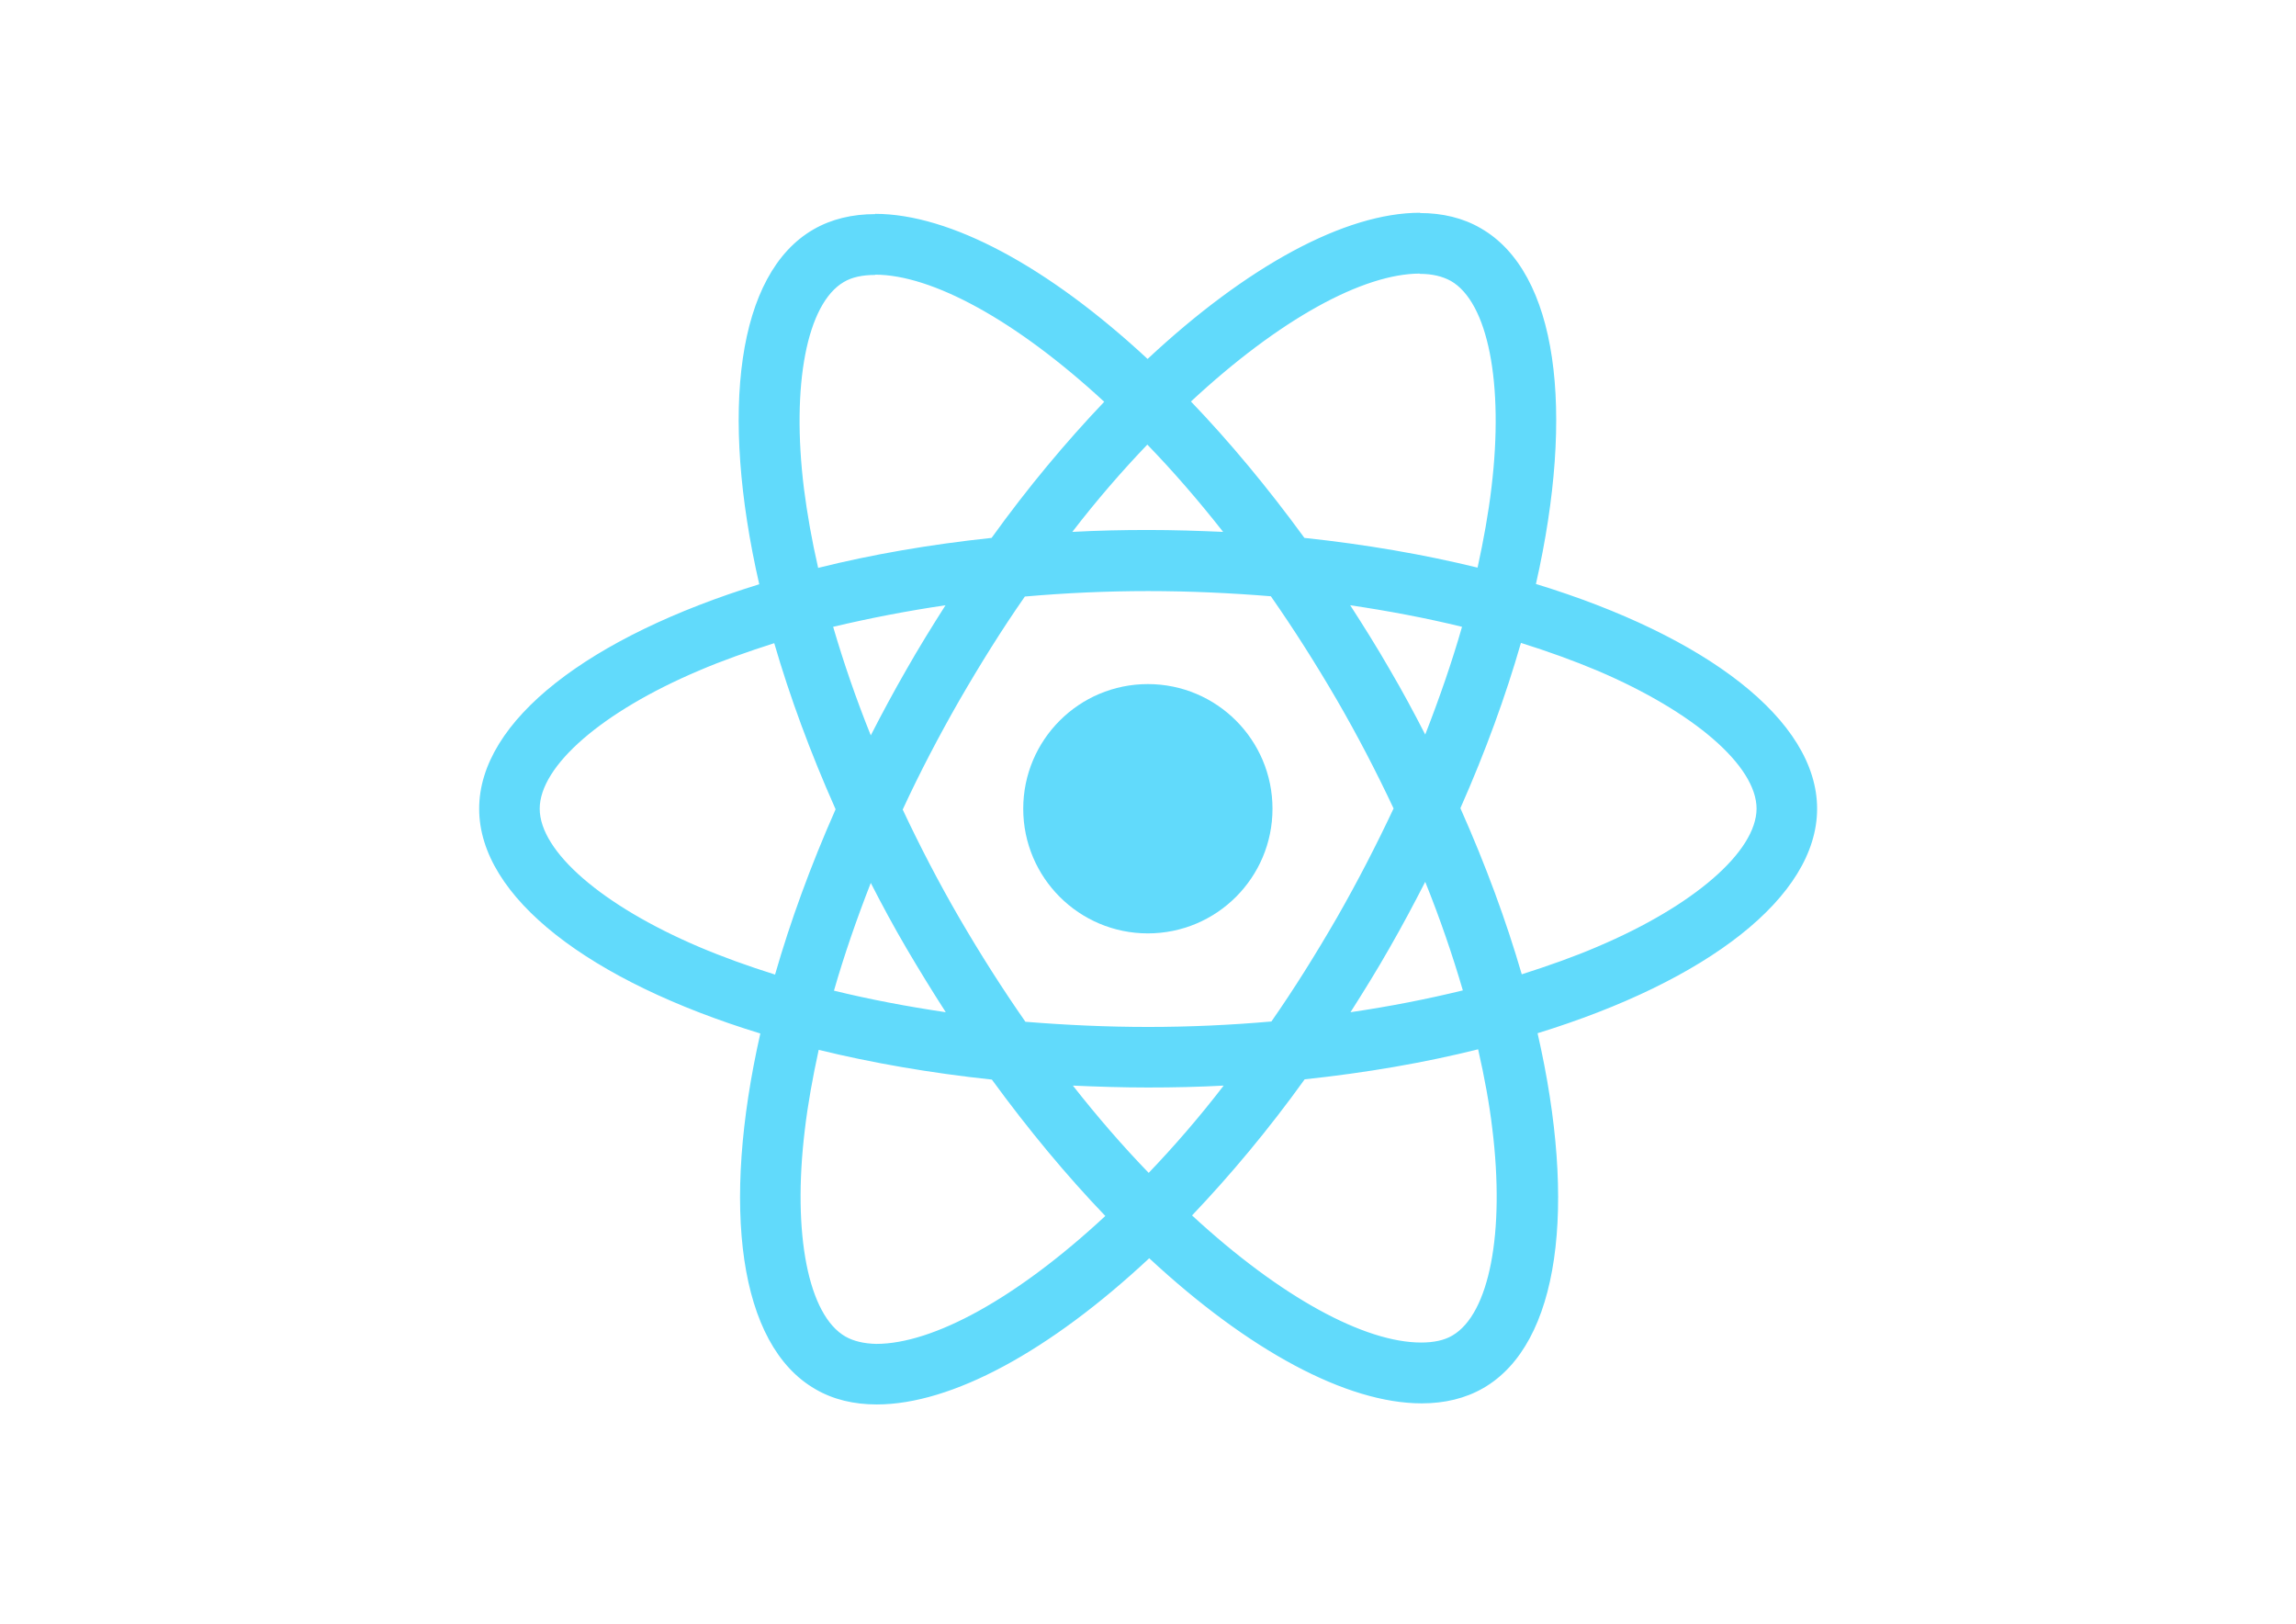
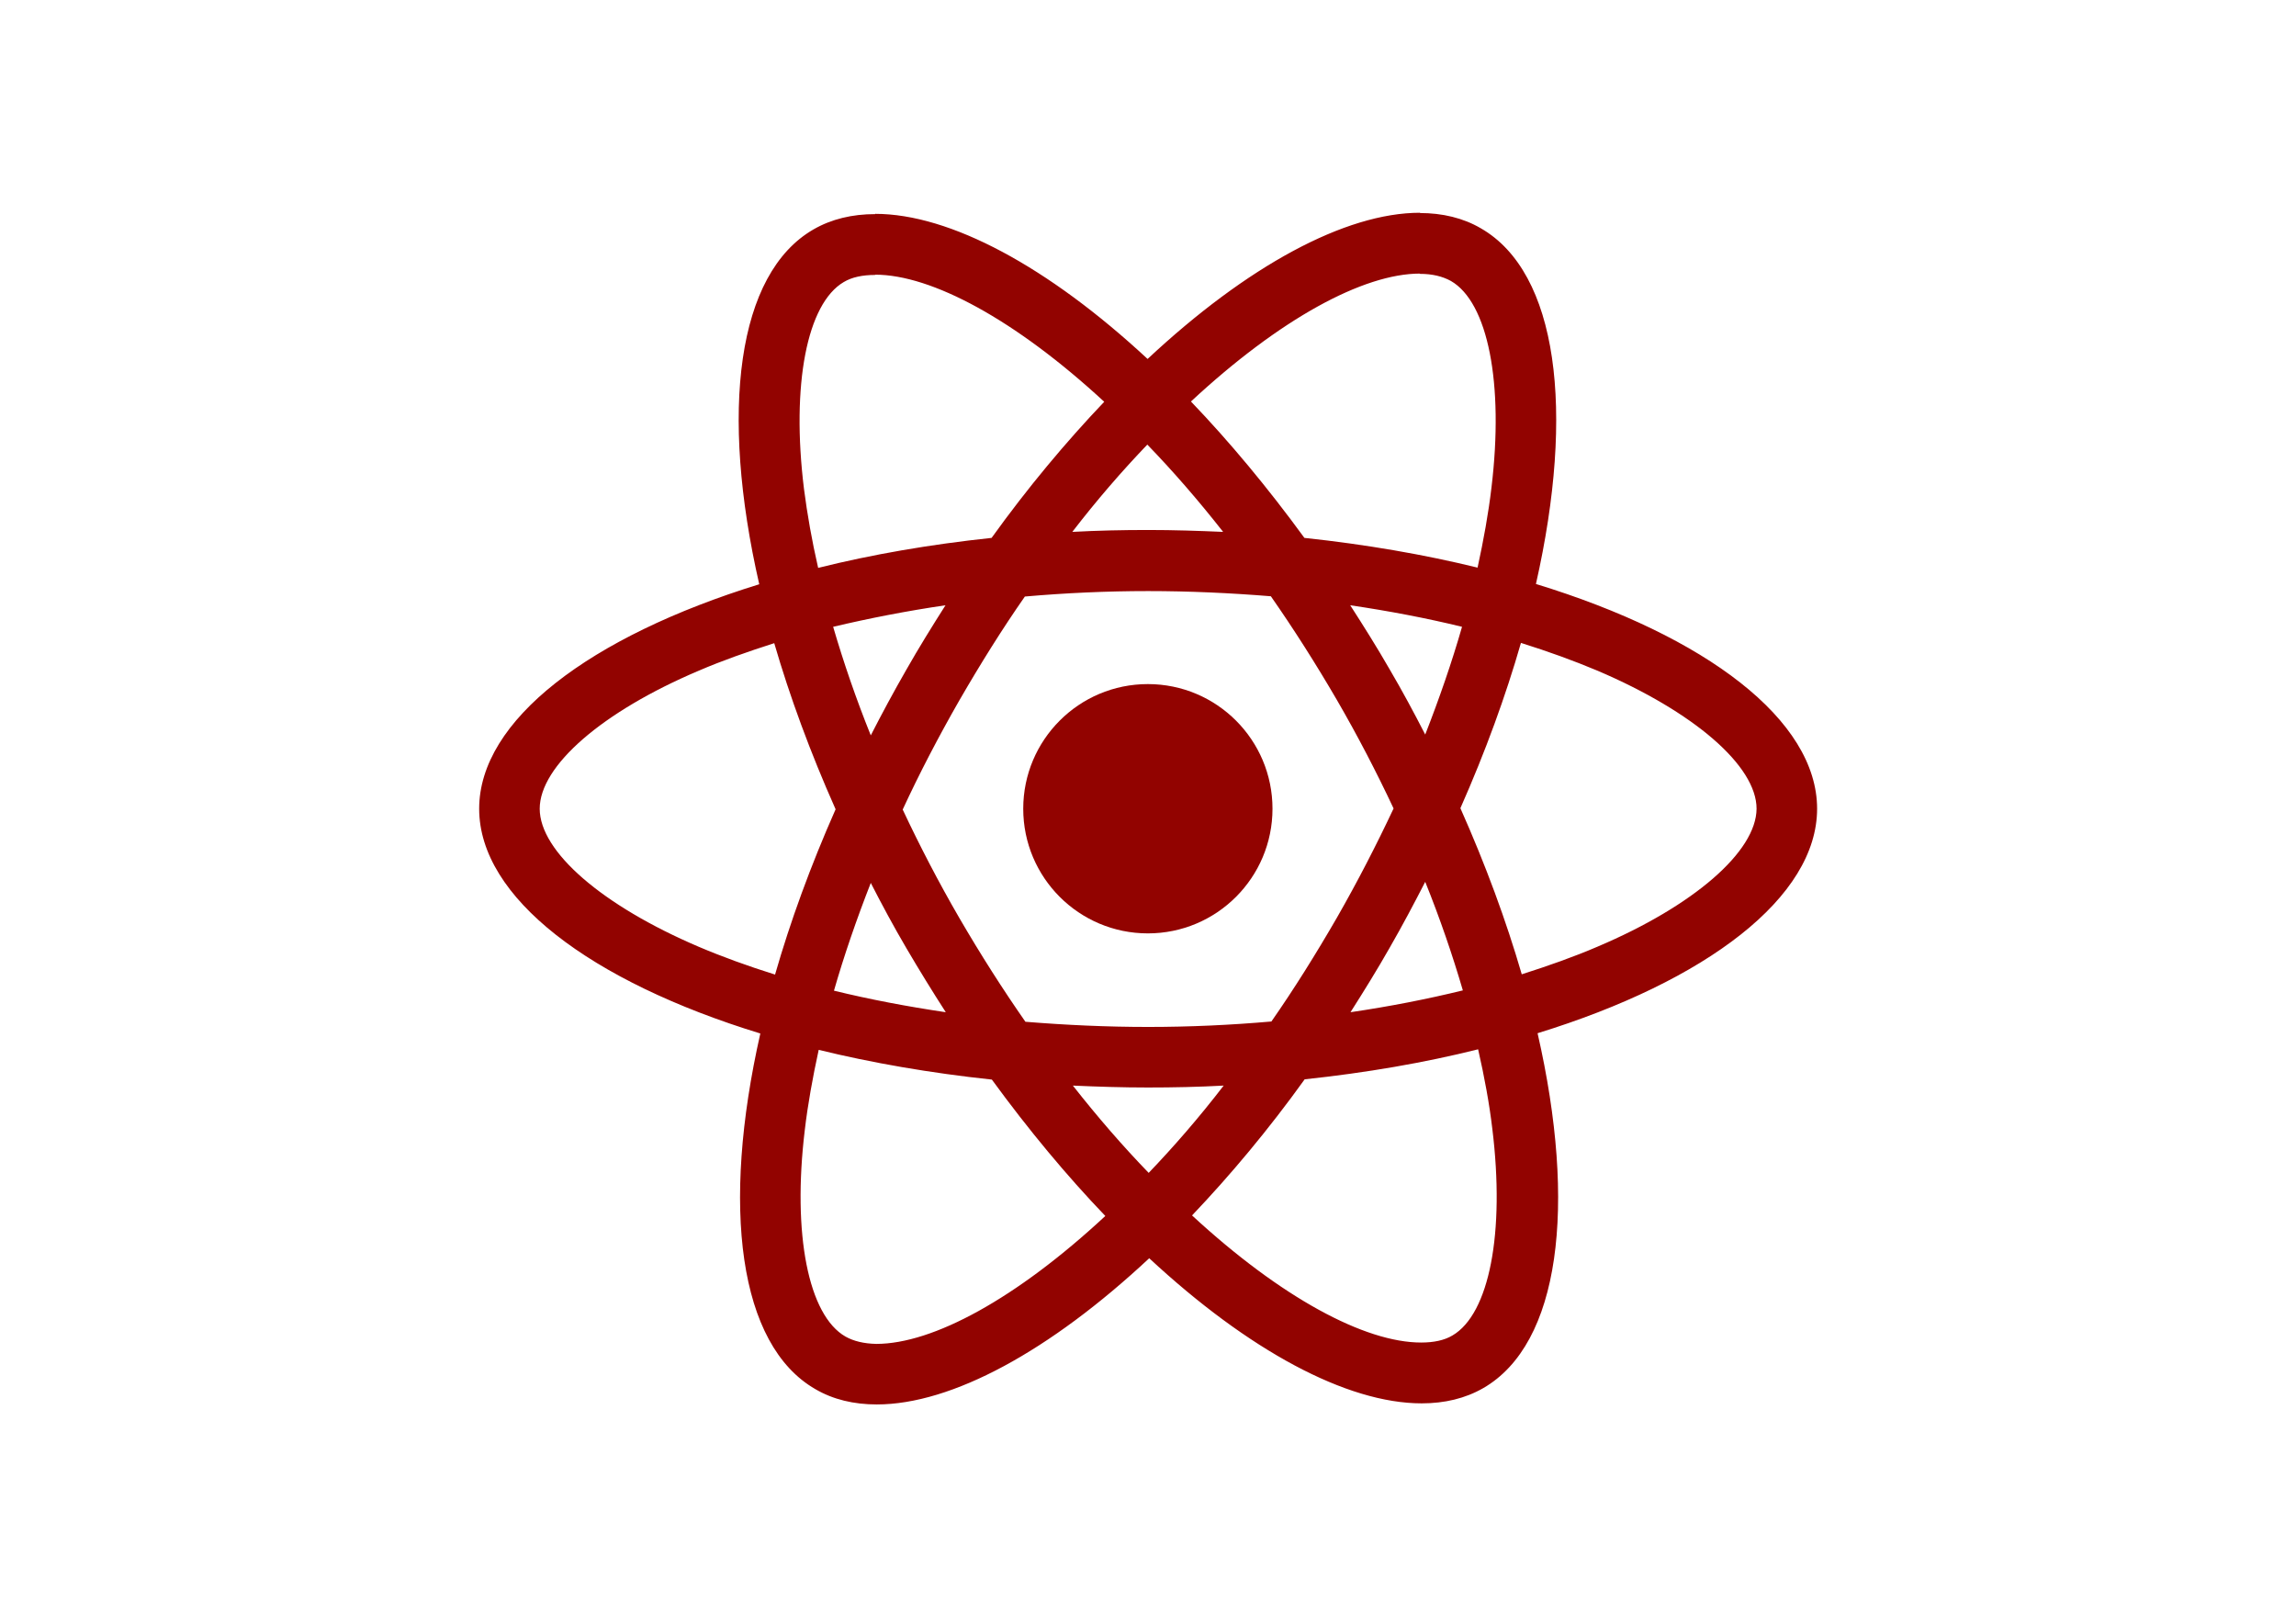
<svg xmlns="http://www.w3.org/2000/svg" viewBox="0 0 841.9 595.3">
-   <g fill="#61DAFB">
+   <g fill="#920300">
    <path d="M666.3 296.5c0-32.5-40.7-63.3-103.1-82.4 14.4-63.6 8-114.2-20.2-130.4-6.5-3.8-14.1-5.6-22.4-5.6v22.3c4.6 0 8.3.9 11.4 2.6 13.6 7.8 19.5 37.5 14.9 75.7-1.1 9.4-2.9 19.3-5.1 29.4-19.6-4.8-41-8.5-63.5-10.9-13.5-18.5-27.5-35.3-41.6-50 32.6-30.3 63.2-46.9 84-46.9V78c-27.5 0-63.5 19.6-99.9 53.6-36.4-33.8-72.4-53.2-99.9-53.2v22.3c20.7 0 51.4 16.5 84 46.6-14 14.7-28 31.4-41.3 49.9-22.6 2.4-44 6.1-63.6 11-2.3-10-4-19.7-5.2-29-4.7-38.2 1.1-67.9 14.6-75.8 3-1.8 6.9-2.6 11.5-2.6V78.5c-8.4 0-16 1.8-22.6 5.6-28.1 16.2-34.4 66.7-19.9 130.1-62.2 19.2-102.7 49.9-102.7 82.3 0 32.5 40.7 63.3 103.1 82.4-14.4 63.6-8 114.2 20.2 130.4 6.5 3.8 14.1 5.6 22.5 5.6 27.5 0 63.5-19.6 99.9-53.6 36.4 33.8 72.4 53.2 99.9 53.2 8.4 0 16-1.8 22.6-5.6 28.1-16.2 34.4-66.7 19.9-130.1 62-19.1 102.5-49.9 102.5-82.3zm-130.2-66.7c-3.7 12.9-8.3 26.2-13.5 39.5-4.1-8-8.4-16-13.1-24-4.6-8-9.5-15.8-14.4-23.4 14.2 2.1 27.9 4.7 41 7.9zm-45.8 106.5c-7.8 13.5-15.8 26.3-24.1 38.2-14.9 1.3-30 2-45.2 2-15.1 0-30.2-.7-45-1.9-8.3-11.9-16.4-24.6-24.2-38-7.6-13.1-14.5-26.4-20.8-39.8 6.2-13.4 13.2-26.8 20.7-39.9 7.8-13.5 15.8-26.3 24.1-38.2 14.9-1.3 30-2 45.2-2 15.1 0 30.2.7 45 1.9 8.3 11.9 16.4 24.6 24.2 38 7.6 13.1 14.5 26.4 20.8 39.8-6.3 13.4-13.2 26.8-20.7 39.9zm32.3-13c5.4 13.4 10 26.8 13.8 39.8-13.1 3.2-26.9 5.9-41.2 8 4.9-7.7 9.8-15.6 14.4-23.7 4.6-8 8.9-16.1 13-24.1zM421.2 430c-9.3-9.6-18.6-20.3-27.8-32 9 .4 18.2.7 27.5.7 9.4 0 18.7-.2 27.8-.7-9 11.7-18.3 22.4-27.5 32zm-74.4-58.9c-14.2-2.1-27.9-4.7-41-7.9 3.7-12.9 8.3-26.2 13.5-39.5 4.1 8 8.4 16 13.1 24 4.7 8 9.5 15.8 14.4 23.4zM420.7 163c9.3 9.6 18.6 20.3 27.8 32-9-.4-18.2-.7-27.5-.7-9.4 0-18.7.2-27.8.7 9-11.7 18.3-22.4 27.5-32zm-74 58.9c-4.9 7.7-9.8 15.6-14.4 23.7-4.6 8-8.9 16-13 24-5.4-13.4-10-26.8-13.8-39.8 13.1-3.1 26.9-5.8 41.2-7.9zm-90.5 125.2c-35.4-15.1-58.3-34.9-58.3-50.6 0-15.7 22.9-35.6 58.3-50.6 8.6-3.7 18-7 27.7-10.1 5.7 19.6 13.2 40 22.5 60.9-9.2 20.8-16.6 41.1-22.2 60.6-9.9-3.1-19.3-6.5-28-10.2zM310 490c-13.6-7.8-19.5-37.5-14.9-75.7 1.1-9.4 2.9-19.3 5.1-29.4 19.6 4.8 41 8.5 63.5 10.9 13.5 18.5 27.5 35.3 41.6 50-32.6 30.3-63.2 46.9-84 46.9-4.5-.1-8.3-1-11.3-2.7zm237.2-76.2c4.7 38.2-1.1 67.9-14.6 75.8-3 1.8-6.9 2.6-11.5 2.6-20.7 0-51.4-16.5-84-46.6 14-14.7 28-31.4 41.3-49.9 22.6-2.4 44-6.1 63.6-11 2.3 10.1 4.1 19.8 5.2 29.1zm38.5-66.7c-8.6 3.7-18 7-27.7 10.1-5.7-19.6-13.2-40-22.5-60.9 9.2-20.8 16.6-41.1 22.2-60.6 9.9 3.1 19.3 6.5 28.1 10.2 35.4 15.1 58.3 34.9 58.3 50.6-.1 15.7-23 35.6-58.4 50.6zM320.8 78.4z" />
    <circle cx="420.9" cy="296.5" r="45.7" />
    <path d="M520.5 78.1z" />
  </g>
</svg>
